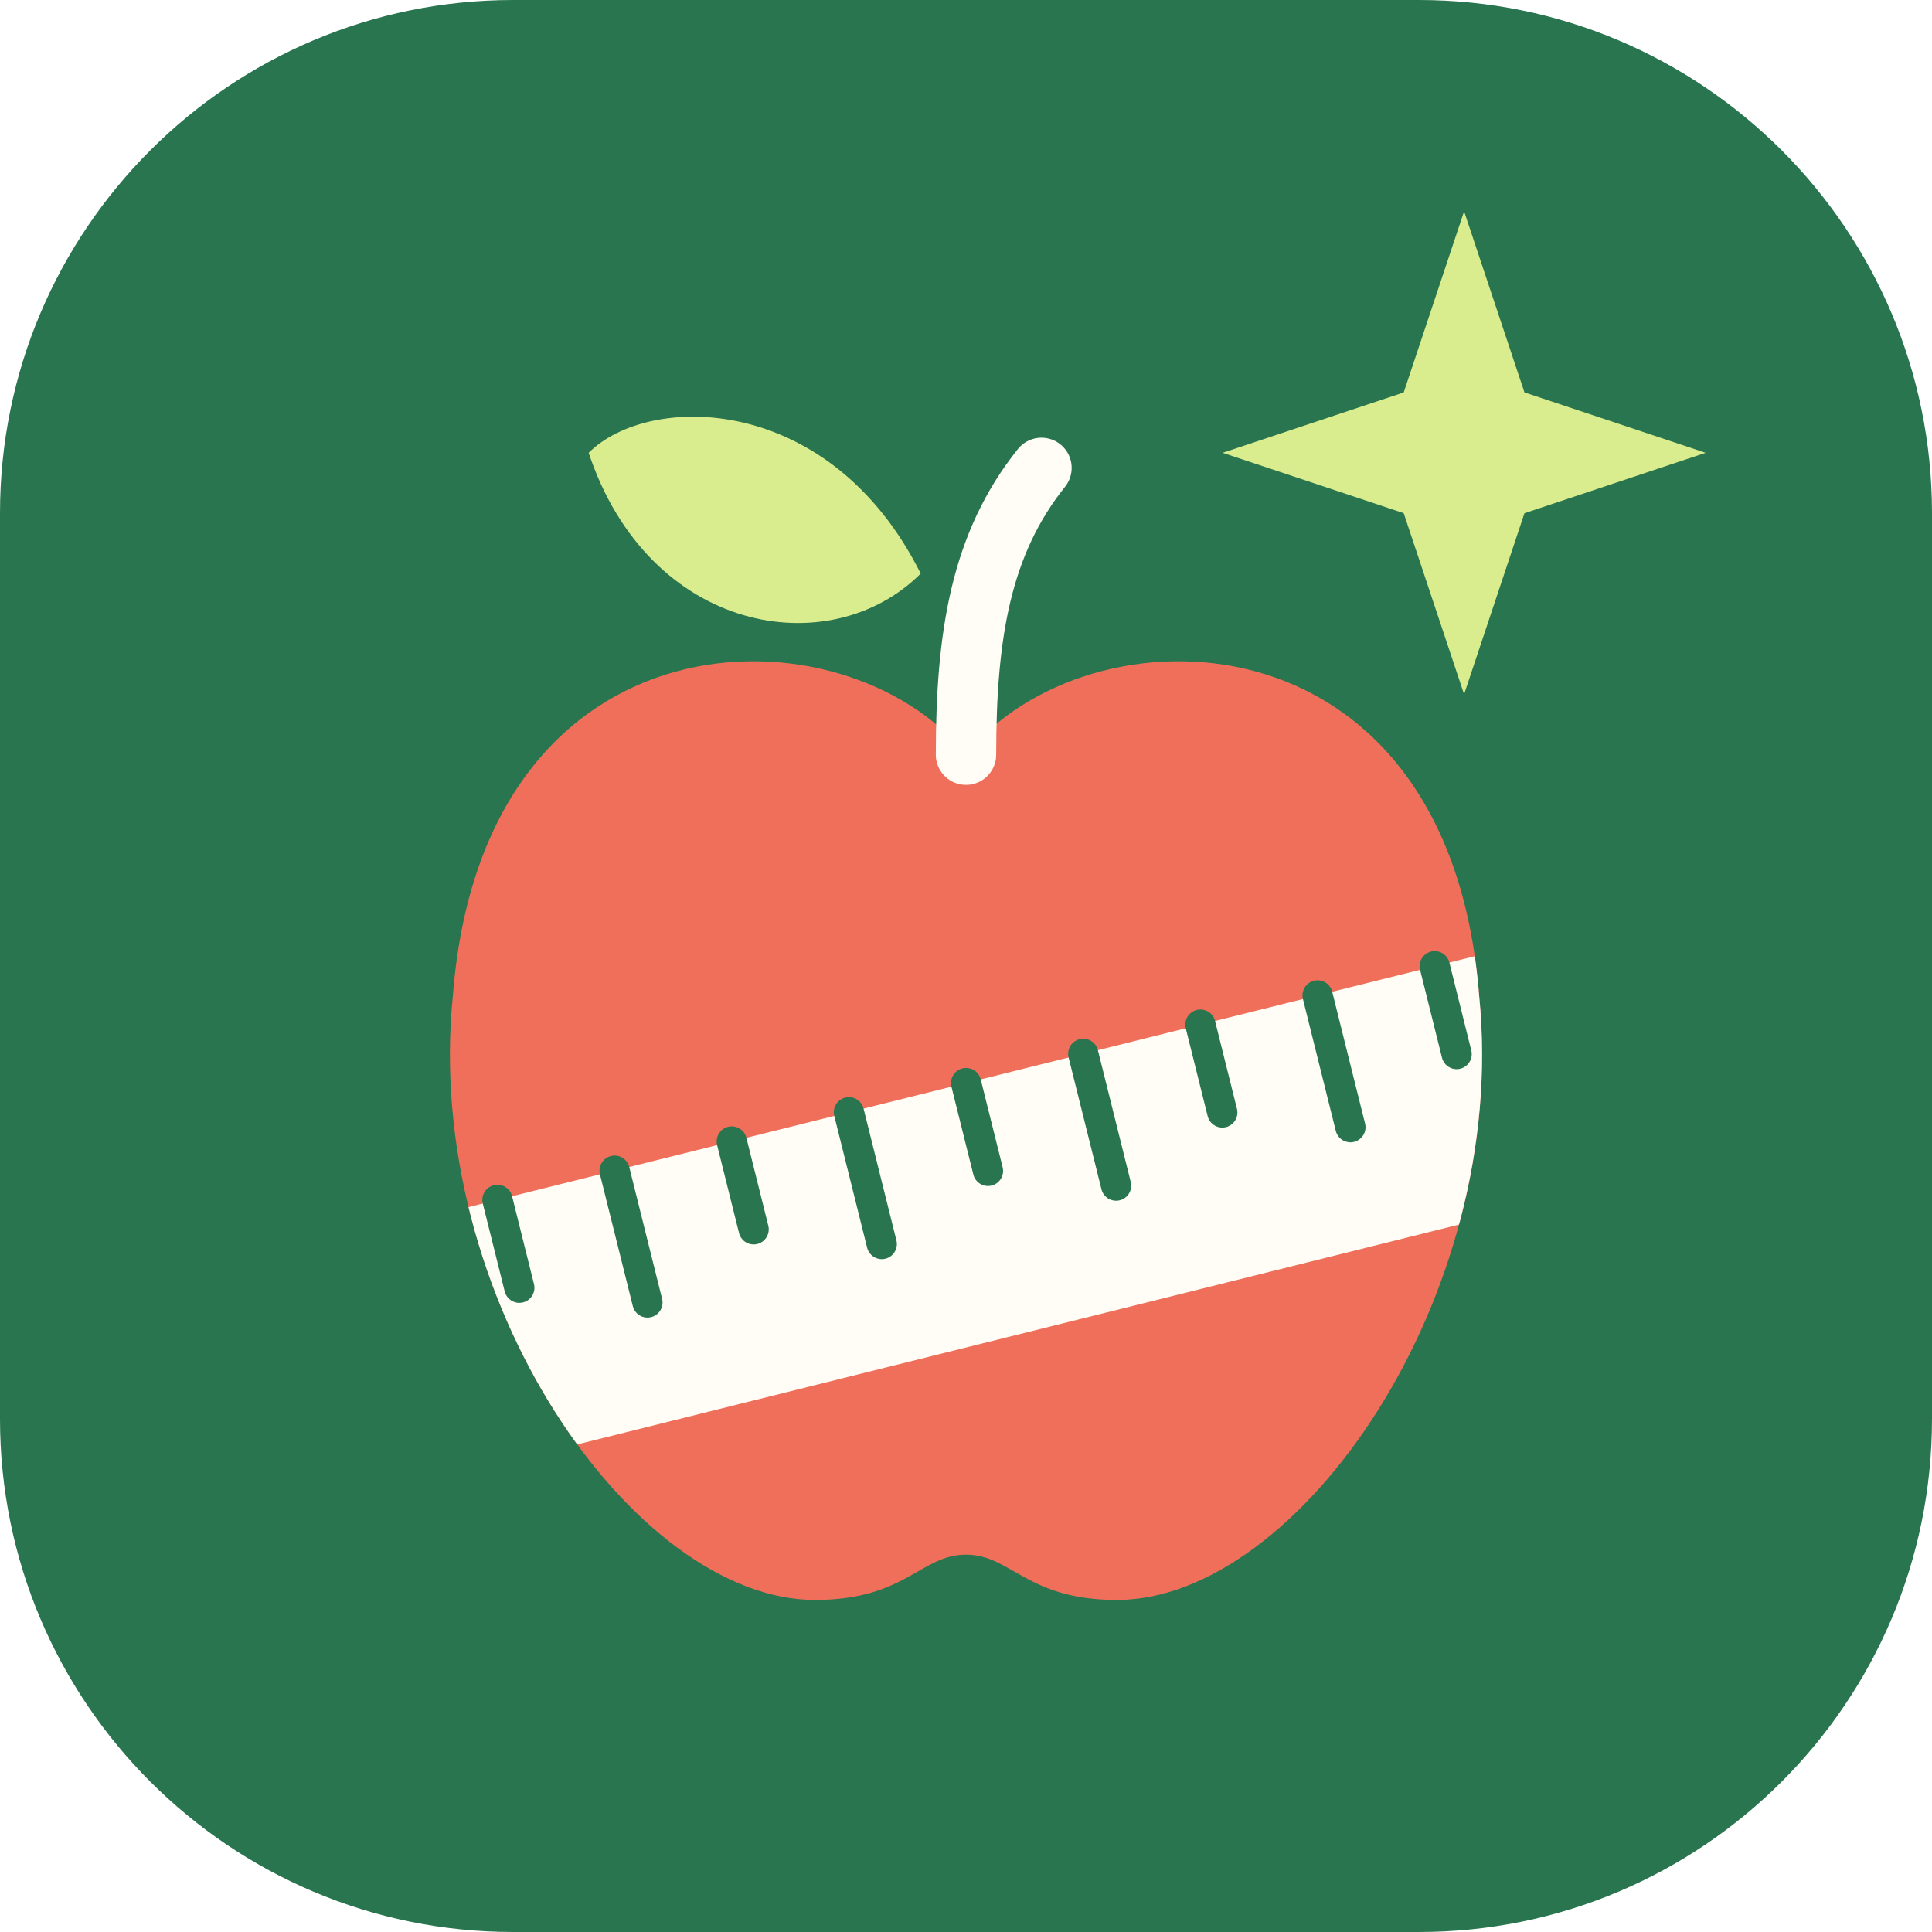
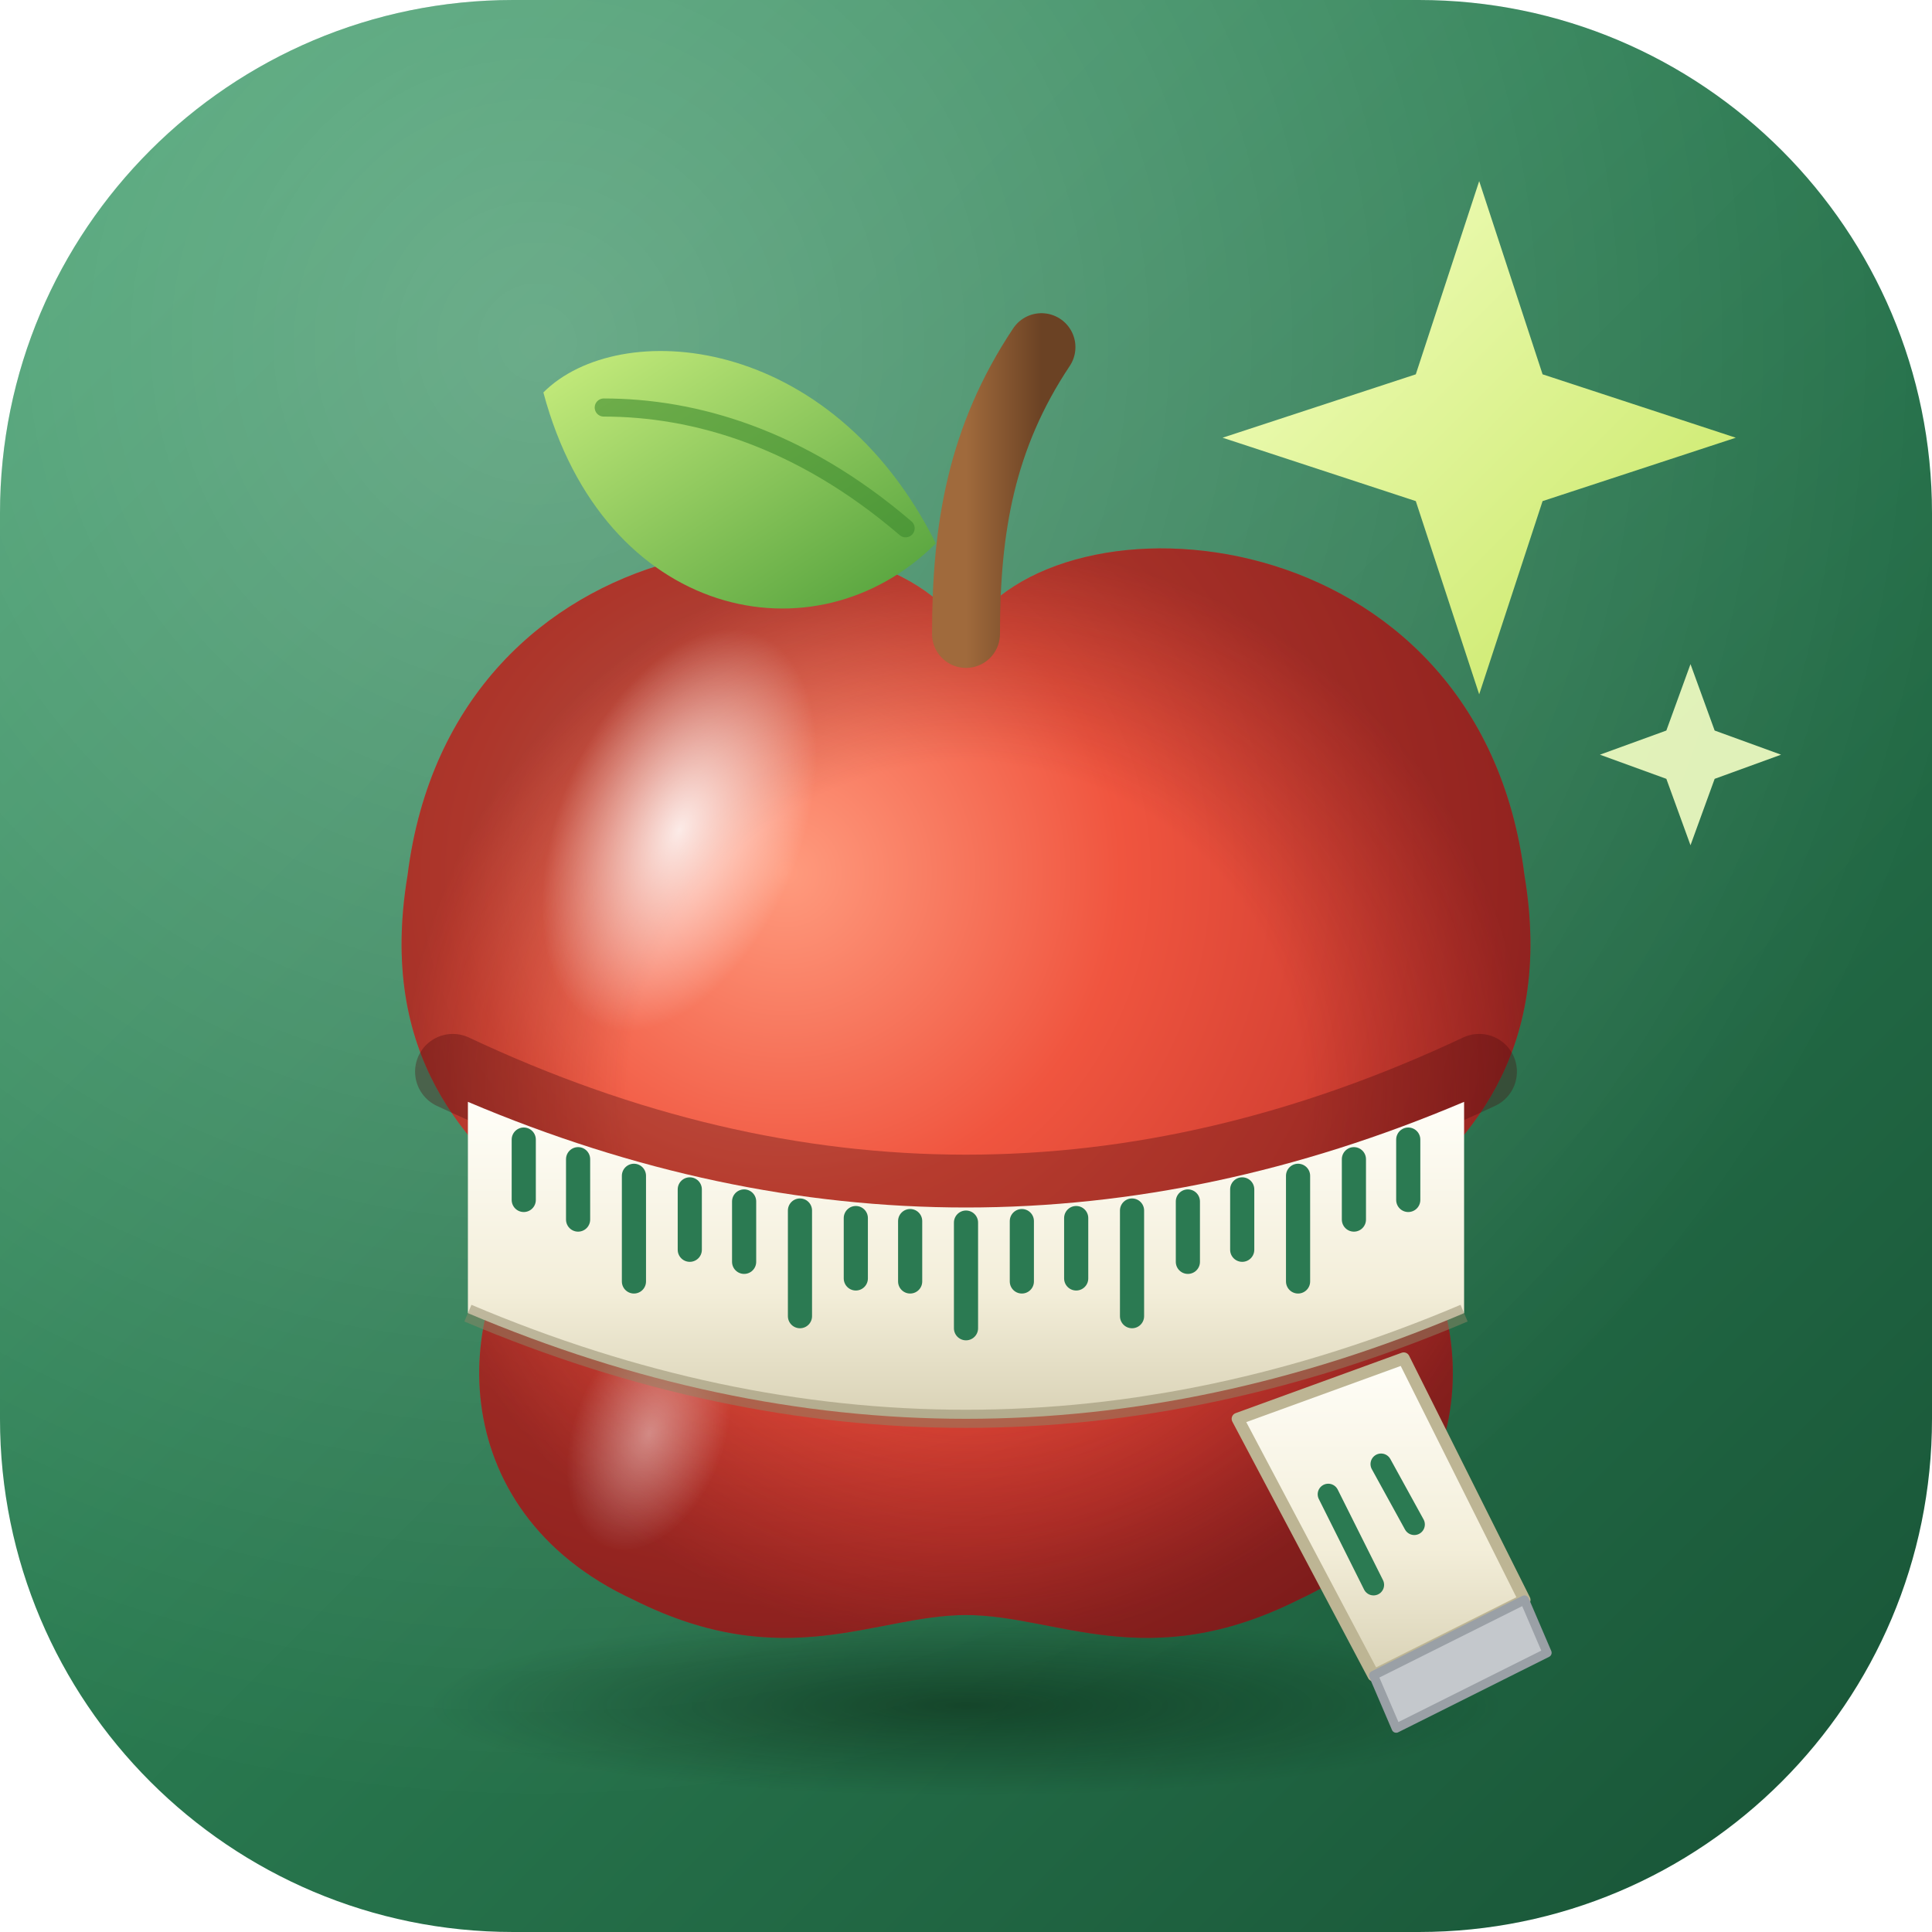
- <svg xmlns="http://www.w3.org/2000/svg" viewBox="0 0 128 128" role="img" aria-label="Apple with a measuring tape and an AI sparkle">
+ <svg xmlns="http://www.w3.org/2000/svg" viewBox="0 0 128 128" role="img" aria-label="Apple with a measuring tape around its waist and an AI sparkle">
  <defs>
-     <clipPath id="apple">
-       <path d="M64 50C56 40 32 40 30 66C28 86 42 106 54 106C60 106 61 103 64 103C67 103 68 106 74 106C86 106 100 86 98 66C96 40 72 40 64 50Z" />
-     </clipPath>
+     <linearGradient id="bg" x1="0" y1="0" x2="1" y2="1">
+       <stop offset="0" stop-color="#3a9d68" />
+       <stop offset="1" stop-color="#175235" />
+     </linearGradient>
+     <radialGradient id="glow" cx=".28" cy=".18" r=".75">
+       <stop offset="0" stop-color="#ffffff" stop-opacity=".28" />
+       <stop offset="1" stop-color="#ffffff" stop-opacity="0" />
+     </radialGradient>
+     <radialGradient id="floor" cx=".5" cy=".5" r=".5">
+       <stop offset="0" stop-color="#06210f" stop-opacity=".5" />
+       <stop offset="1" stop-color="#06210f" stop-opacity="0" />
+     </radialGradient>
+     <radialGradient id="apple" cx=".34" cy=".3" r=".85">
+       <stop offset="0" stop-color="#ff9b7e" />
+       <stop offset=".35" stop-color="#f0553f" />
+       <stop offset=".75" stop-color="#c3352c" />
+       <stop offset="1" stop-color="#8f2220" />
+     </radialGradient>
+     <radialGradient id="shade" cx=".5" cy=".5" r=".5">
+       <stop offset=".6" stop-color="#5a0f12" stop-opacity="0" />
+       <stop offset="1" stop-color="#5a0f12" stop-opacity=".45" />
+     </radialGradient>
+     <radialGradient id="hl" cx=".5" cy=".5" r=".5">
+       <stop offset="0" stop-color="#fff" stop-opacity=".85" />
+       <stop offset="1" stop-color="#fff" stop-opacity="0" />
+     </radialGradient>
+     <linearGradient id="tape" x1="0" y1="0" x2="0" y2="1">
+       <stop offset="0" stop-color="#fffef8" />
+       <stop offset=".6" stop-color="#f3eed9" />
+       <stop offset="1" stop-color="#d9d2b6" />
+     </linearGradient>
+     <linearGradient id="leaf" x1="0" y1="0" x2="1" y2="1">
+       <stop offset="0" stop-color="#c9ee7e" />
+       <stop offset="1" stop-color="#4f9f3a" />
+     </linearGradient>
+     <linearGradient id="stem" x1="0" y1="0" x2="1" y2="0">
+       <stop offset="0" stop-color="#a06a3c" />
+       <stop offset="1" stop-color="#6b4224" />
+     </linearGradient>
+     <linearGradient id="star" x1="0" y1="0" x2="1" y2="1">
+       <stop offset="0" stop-color="#f4ffc4" />
+       <stop offset="1" stop-color="#c6e65f" />
+     </linearGradient>
  </defs>
-   <rect width="128" height="128" rx="34" fill="#28754f" />
-   <path d="M64 50C56 40 32 40 30 66C28 86 42 106 54 106C60 106 61 103 64 103C67 103 68 106 74 106C86 106 100 86 98 66C96 40 72 40 64 50Z" fill="#ef6f5b" />
-   <g clip-path="url(#apple)">
-     <g transform="rotate(-14 64 80)">
-       <rect x="10" y="72" width="108" height="17" fill="#fffdf5" />
-       <path d="M18 72v6M26 72v9M34 72v6M42 72v9M50 72v6M58 72v9M66 72v6M74 72v9M82 72v6M90 72v9M98 72v6M106 72v9" stroke="#28754f" stroke-width="2" stroke-linecap="round" />
-     </g>
-   </g>
-   <path d="M64 50C64 42 65 36 69 31" fill="none" stroke="#fffdf5" stroke-width="4" stroke-linecap="round" />
-   <path d="M61 38C55 26 43 26 39 30C43 42 55 44 61 38Z" fill="#d9ed8e" />
-   <path d="M97 14L101 26L113 30L101 34L97 46L93 34L81 30L93 26Z" fill="#d9ed8e" />
+   <rect width="128" height="128" rx="34" fill="url(#bg)" />
+   <rect width="128" height="128" rx="34" fill="url(#glow)" />
+   <ellipse cx="64" cy="113" rx="36" ry="6" fill="url(#floor)" />
+   <path id="body" d="M64 42C58 32 30 34 27 58C25 70 31 76 36 80C30 86 29 100 42 106C52 111 58 107 64 107C70 107 76 111 86 106C99 100 98 86 92 80C97 76 103 70 101 58C98 34 70 32 64 42Z" fill="url(#apple)" />
+   <path d="M64 42C58 32 30 34 27 58C25 70 31 76 36 80C30 86 29 100 42 106C52 111 58 107 64 107C70 107 76 111 86 106C99 100 98 86 92 80C97 76 103 70 101 58C98 34 70 32 64 42Z" fill="url(#shade)" />
+   <ellipse cx="45" cy="55" rx="8" ry="14" transform="rotate(22 45 55)" fill="url(#hl)" />
+   <ellipse cx="43" cy="95" rx="5" ry="8" transform="rotate(20 43 95)" fill="url(#hl)" opacity=".5" />
+   <path d="M30 71Q64 87 98 71" fill="none" stroke="#4a0d10" stroke-opacity=".35" stroke-width="5" stroke-linecap="round" />
+   <path d="M31 73Q64 87 97 73L97 87Q64 101 31 87Z" fill="url(#tape)" />
+   <path d="M31 87Q64 101 97 87" fill="none" stroke="#8f8767" stroke-opacity=".5" stroke-width="1.2" />
+   <path d="M34.7 75.5v4M38.3 76.8v4M42.0 77.9v7M45.7 78.8v4M49.3 79.6v4M53.0 80.2v7M56.7 80.7v4M60.3 80.9v4M64.0 81.0v7M67.7 80.9v4M71.3 80.7v4M75.0 80.2v7M78.7 79.6v4M82.3 78.8v4M86.0 77.9v7M89.7 76.8v4M93.3 75.5v4" stroke="#2b7a52" stroke-width="1.6" stroke-linecap="round" fill="none" />
+   <path d="M82 94L91 111L101 106L93 90Z" fill="url(#tape)" stroke="#bdb594" stroke-width=".8" stroke-linejoin="round" />
+   <path d="M88 99l3 6M91.5 97l2.2 4" stroke="#2b7a52" stroke-width="1.4" stroke-linecap="round" />
+   <path d="M91 111L101 106L102.5 109.5L92.5 114.5Z" fill="#c4c8cc" stroke="#9aa0a6" stroke-width=".6" stroke-linejoin="round" />
+   <path d="M64 42C64 35 65 29 69 23" fill="none" stroke="url(#stem)" stroke-width="4.5" stroke-linecap="round" />
+   <path d="M62 36C55 22 41 21 36 26C40 41 54 44 62 36Z" fill="url(#leaf)" />
+   <path d="M60 35C53 29 46 27 40 27" fill="none" stroke="#3f8a30" stroke-opacity=".6" stroke-width="1.2" stroke-linecap="round" />
+   <path d="M98 12L102.2 24.8L115 29L102.2 33.2L98 46L93.8 33.2L81 29L93.8 24.8Z" fill="url(#star)" />
+   <path d="M112 44L113.6 48.4L118 50L113.6 51.6L112 56L110.4 51.6L106 50L110.4 48.4Z" fill="#f4ffc4" opacity=".9" />
</svg>
